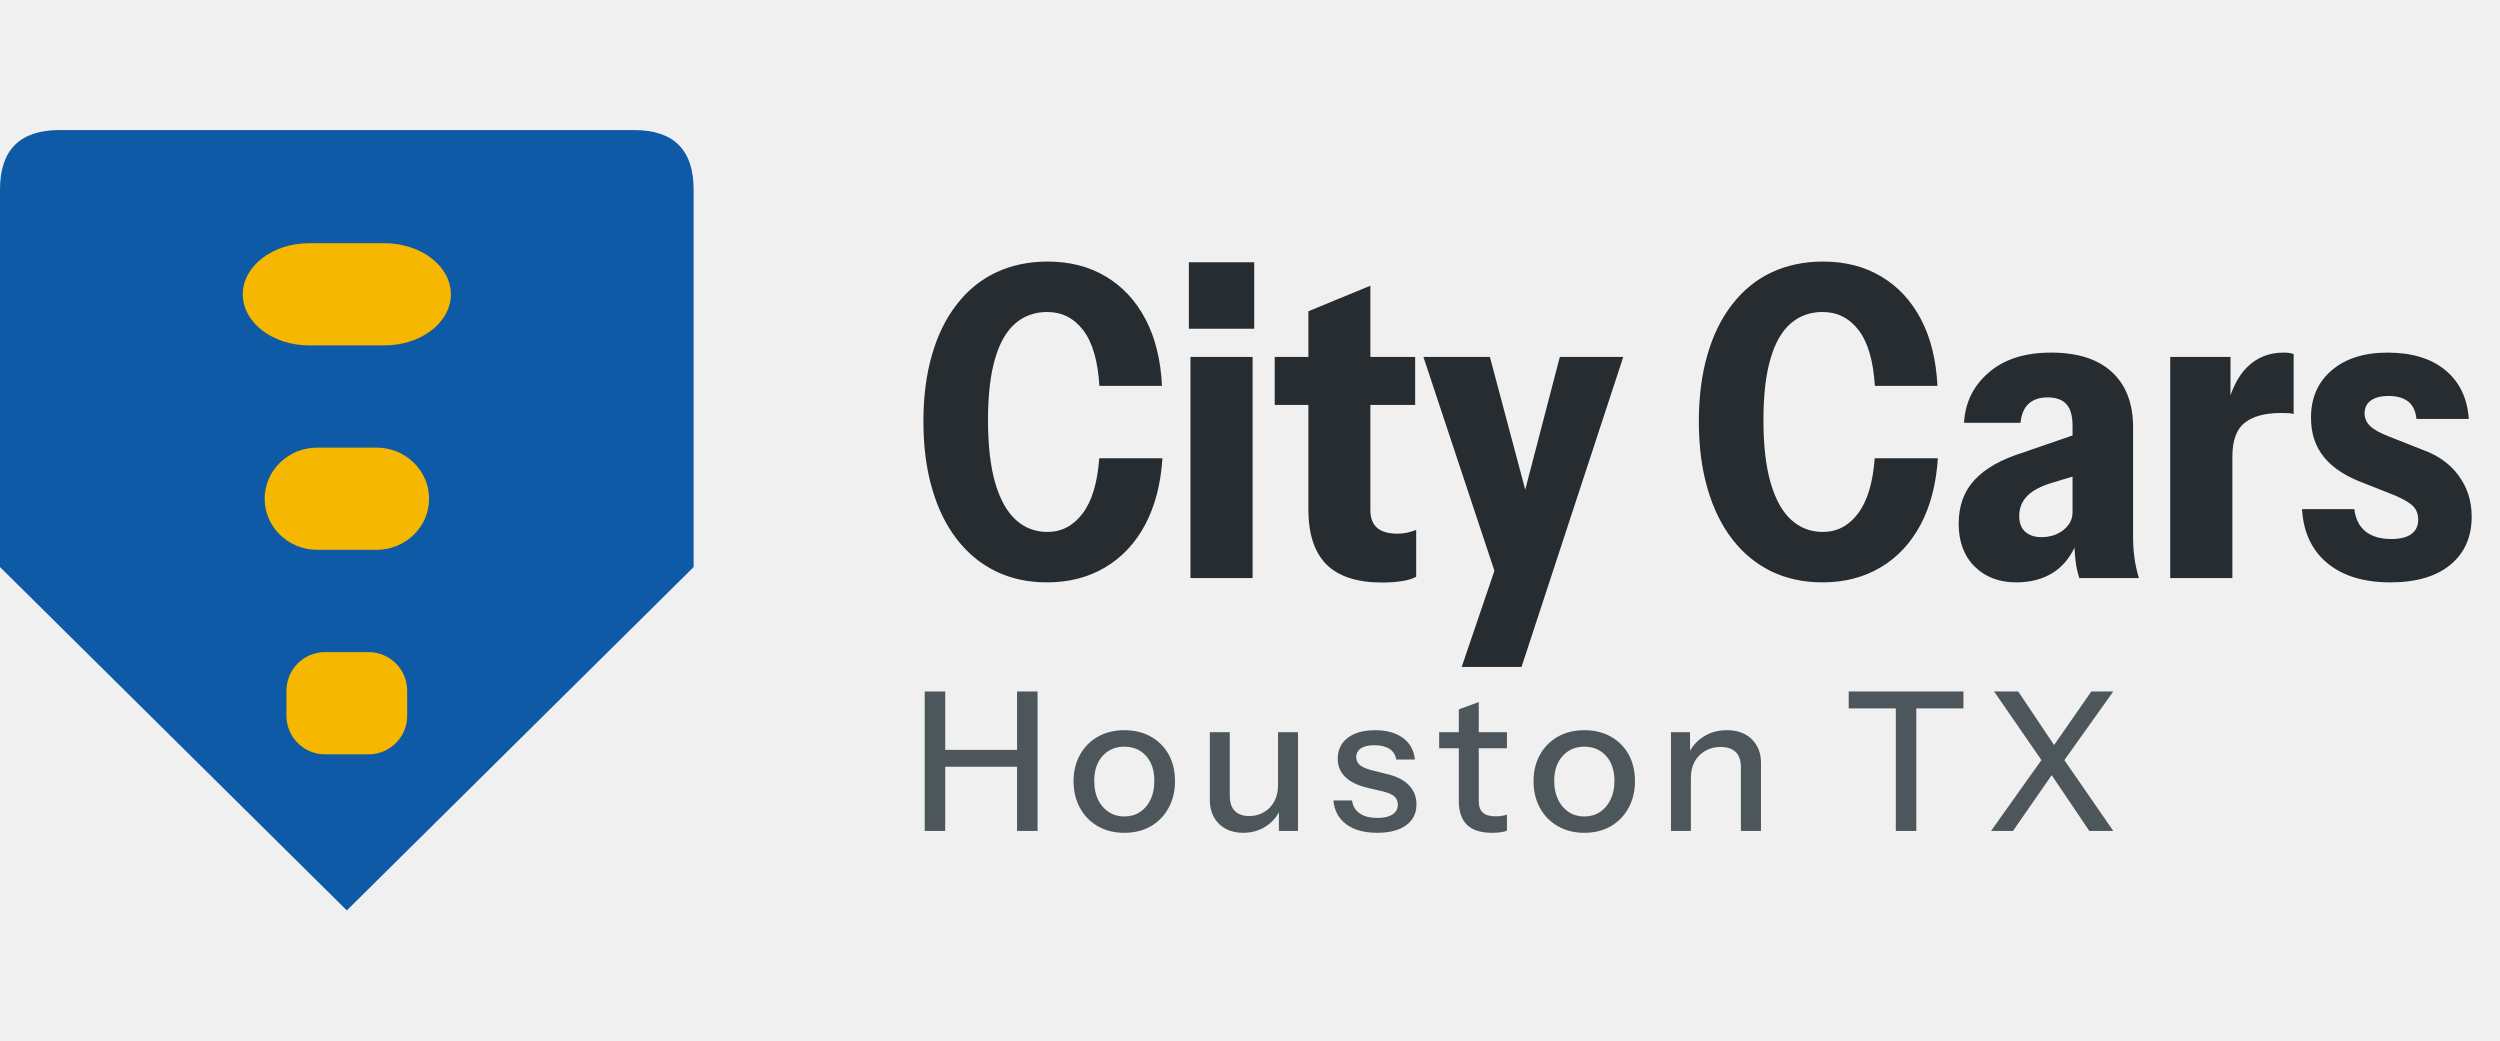
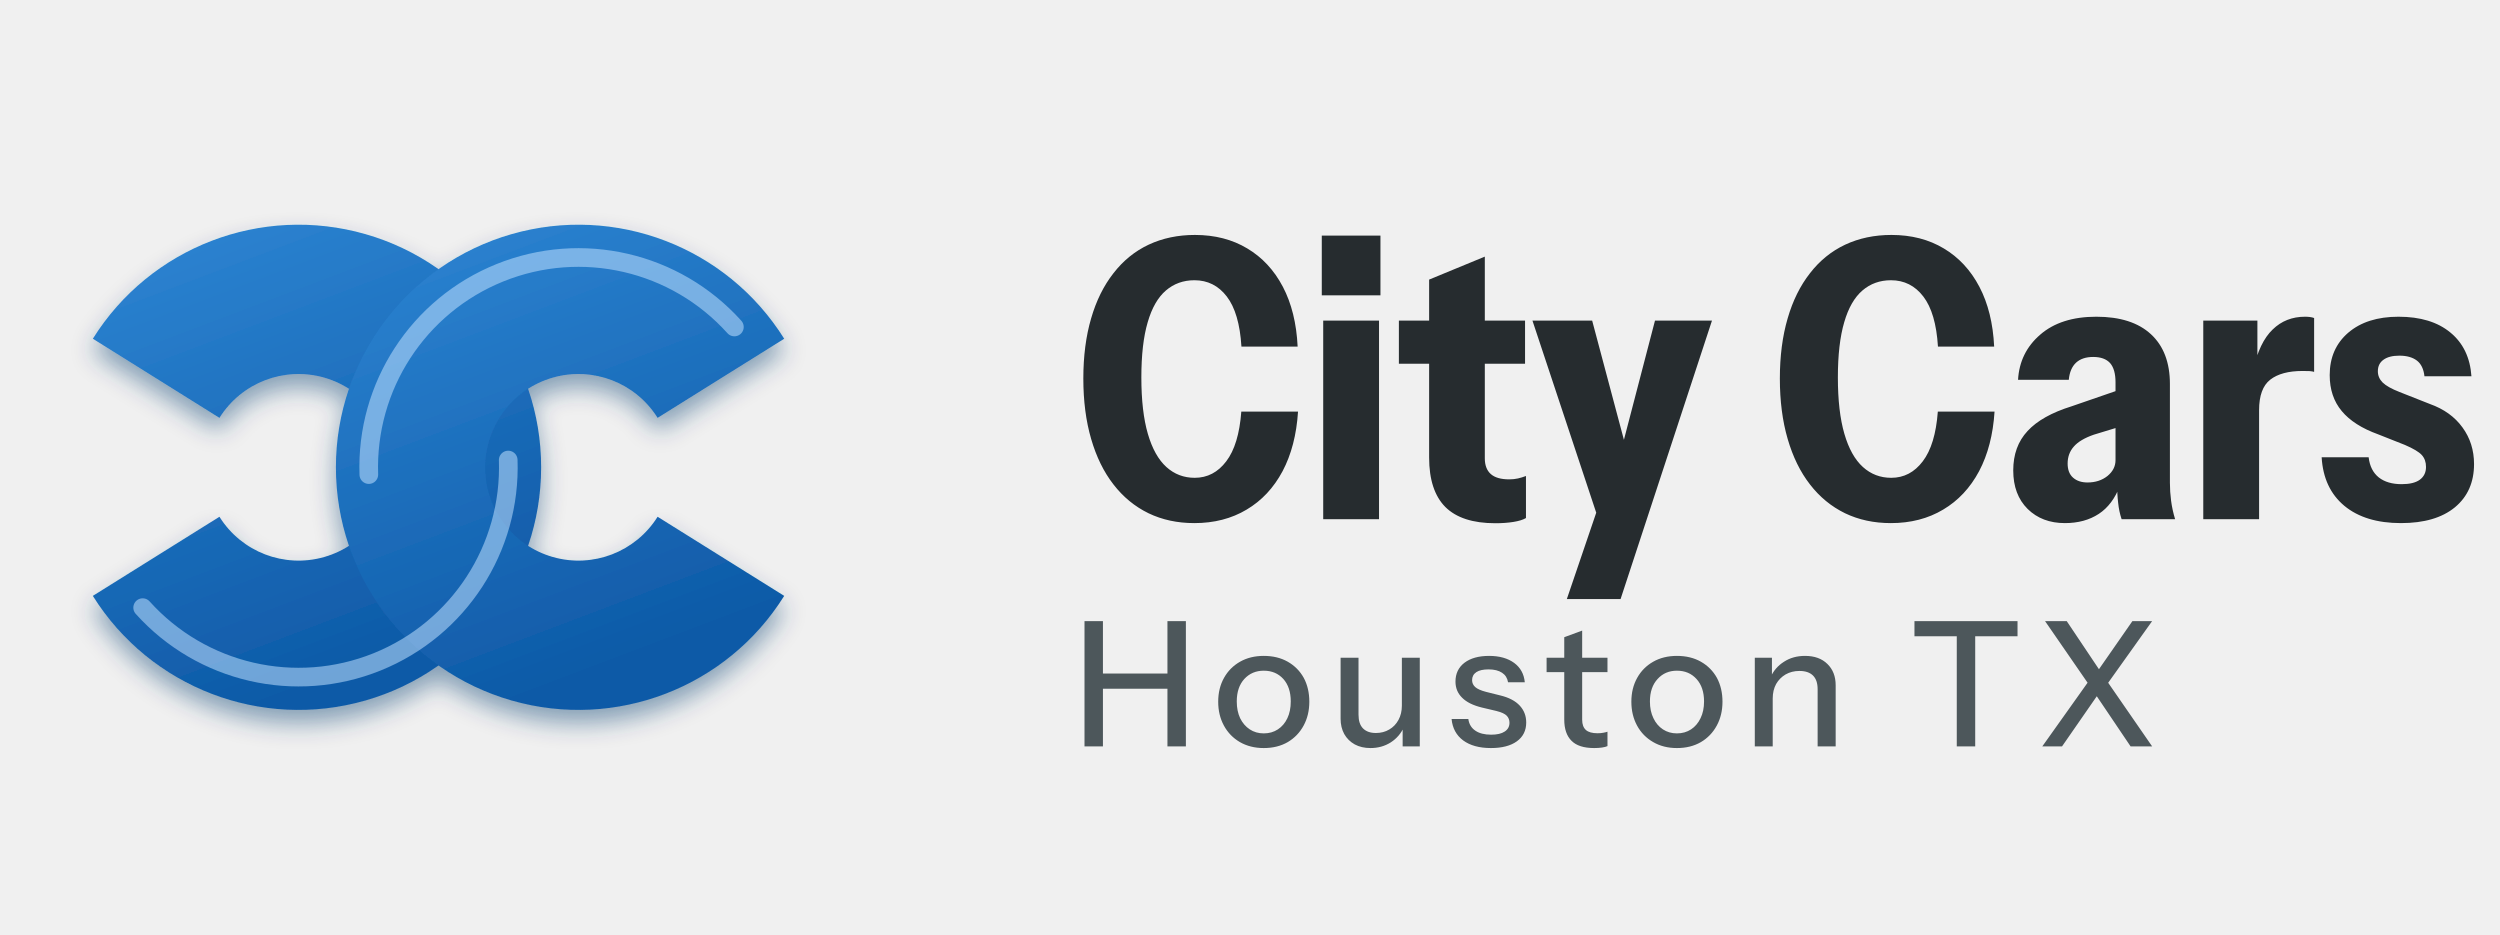
- <svg xmlns="http://www.w3.org/2000/svg" viewBox="0 0 173.0 72" role="img" aria-label="City Cars Houston TX">
-   <style>@media (prefers-color-scheme:dark){.llm{fill:#6FB2F2}.llt{fill:#FFF}.llu{fill:#C4CCCA}}</style>
-   <g transform="translate(0 9) scale(0.75)">
-     <g class="llm" fill="#0E5AA7">
-       <path d="M5.5 0 L58.5 0 Q64 0 64 5.5 L64 40.32 L32 72 L0 40.32 L0 5.5 Q0 0 5.5 0 Z" />
+ <svg xmlns="http://www.w3.org/2000/svg" viewBox="0 0 192.6 72" role="img" aria-label="City Cars Houston TX">
+   <g transform="translate(0 13) scale(0.7188)">
+     <defs>
+       <linearGradient id="llg" x1="0" y1="0" x2="0.35" y2="1">
+         <stop offset="0" stop-color="#2E86D4" />
+         <stop offset="1" stop-color="#0E5AA7" />
+       </linearGradient>
+       <filter id="llf" x="-40%" y="-40%" width="180%" height="180%">
+         <feDropShadow dx="0" dy="1.4" stdDeviation="1.3" flood-color="#073E70" flood-opacity="0.45" />
+       </filter>
+     </defs>
+     <g filter="url(#llf)">
+       <path d="M9.95 45.78 A26.00 26.00 0 1 0 9.95 18.22 L23.52 26.70 A10.00 10.00 0 1 1 23.52 37.30 Z" fill="url(#llg)" />
+       <path d="M84.05 18.22 A26.00 26.00 0 1 0 84.05 45.78 L70.48 37.30 A10.00 10.00 0 1 1 70.48 26.70 Z" fill="url(#llg)" />
    </g>
-     <rect x="22.40" y="10.44" width="19.20" height="9.43" rx="6.14" fill="#F5B700" />
-     <rect x="24.42" y="29.30" width="15.17" height="9.43" rx="4.85" fill="#F5B700" />
-     <rect x="26.43" y="48.17" width="11.14" height="9.43" rx="3.56" fill="#F5B700" />
+     <path d="M15.29 47.04 A22.48 22.48 0 0 0 54.47 31.22" fill="none" stroke="#BFE0FF" stroke-width="2" stroke-linecap="round" opacity="0.55" />
+     <path d="M78.71 16.96 A22.48 22.48 0 0 0 39.53 32.78" fill="none" stroke="#BFE0FF" stroke-width="2" stroke-linecap="round" opacity="0.55" />
  </g>
-   <path class="llt" transform="translate(63.00 40)" d="M9.45 0.30Q7.50 0.30 5.92 -0.46Q4.34 -1.23 3.22 -2.68Q2.10 -4.12 1.50 -6.19Q0.90 -8.25 0.90 -10.84Q0.90 -13.42 1.50 -15.47Q2.09 -17.51 3.22 -18.95Q4.34 -20.40 5.93 -21.15Q7.53 -21.90 9.50 -21.90Q11.80 -21.90 13.53 -20.86Q15.26 -19.83 16.27 -17.91Q17.28 -15.99 17.41 -13.30H13.08Q12.92 -15.90 11.95 -17.16Q10.99 -18.41 9.46 -18.41Q8.18 -18.41 7.26 -17.62Q6.34 -16.83 5.86 -15.18Q5.37 -13.52 5.37 -10.92Q5.37 -8.30 5.87 -6.58Q6.37 -4.86 7.30 -4.02Q8.22 -3.19 9.48 -3.19Q10.95 -3.19 11.91 -4.46Q12.88 -5.73 13.07 -8.29H17.44Q17.27 -5.63 16.25 -3.70Q15.22 -1.77 13.48 -0.74Q11.74 0.30 9.45 0.30Z M19.38 0.00V-15.30H23.68V0.00ZM19.27 -17.25V-21.85H23.79V-17.25Z M32.64 0.31Q30.05 0.31 28.79 -0.94Q27.54 -2.20 27.54 -4.75V-18.46L31.83 -20.23V-4.69Q31.83 -3.89 32.29 -3.48Q32.75 -3.07 33.71 -3.07Q34.07 -3.07 34.38 -3.14Q34.69 -3.21 35.00 -3.33V-0.09Q34.66 0.11 34.03 0.21Q33.41 0.31 32.64 0.31ZM25.21 -11.98V-15.30H34.93V-11.98Z M38.15 6.15 41.24 -2.93 41.99 -3.98 44.94 -15.30H49.33L42.29 6.15ZM40.63 0.15 35.50 -15.30H40.10L43.72 -1.71Z M63.11 0.30Q61.16 0.30 59.58 -0.46Q58.00 -1.23 56.88 -2.68Q55.76 -4.12 55.16 -6.19Q54.56 -8.25 54.56 -10.84Q54.56 -13.42 55.16 -15.47Q55.75 -17.51 56.88 -18.95Q58.00 -20.40 59.59 -21.15Q61.19 -21.90 63.16 -21.90Q65.46 -21.90 67.19 -20.86Q68.92 -19.83 69.93 -17.91Q70.94 -15.99 71.07 -13.30H66.74Q66.58 -15.90 65.61 -17.16Q64.65 -18.41 63.12 -18.41Q61.84 -18.41 60.92 -17.62Q60.00 -16.83 59.52 -15.18Q59.03 -13.52 59.03 -10.92Q59.03 -8.30 59.53 -6.58Q60.03 -4.86 60.96 -4.02Q61.88 -3.19 63.14 -3.19Q64.61 -3.19 65.57 -4.46Q66.54 -5.73 66.73 -8.29H71.10Q70.93 -5.63 69.91 -3.70Q68.88 -1.77 67.14 -0.74Q65.40 0.30 63.11 0.30Z M80.89 0.00Q80.69 -0.59 80.62 -1.28Q80.54 -1.97 80.54 -2.80H80.42V-10.55Q80.42 -11.55 80.00 -12.03Q79.57 -12.50 78.70 -12.50Q77.86 -12.50 77.38 -12.06Q76.90 -11.61 76.82 -10.74H72.91Q73.03 -12.85 74.62 -14.22Q76.21 -15.60 78.94 -15.60Q81.69 -15.60 83.15 -14.25Q84.61 -12.90 84.61 -10.42V-2.80Q84.61 -2.12 84.70 -1.43Q84.79 -0.73 85.01 0.00ZM76.52 0.30Q74.76 0.30 73.65 -0.79Q72.54 -1.89 72.54 -3.76Q72.54 -5.61 73.64 -6.79Q74.73 -7.98 77.04 -8.70L81.30 -10.17V-7.29L78.74 -6.51Q77.68 -6.14 77.21 -5.60Q76.73 -5.06 76.73 -4.29Q76.73 -3.57 77.15 -3.20Q77.57 -2.83 78.26 -2.83Q79.17 -2.83 79.80 -3.33Q80.42 -3.84 80.42 -4.55L80.76 -2.58Q80.20 -1.11 79.13 -0.41Q78.05 0.30 76.52 0.30Z M87.18 0.00V-15.30H91.35V-11.60H91.48V0.00ZM91.48 -8.40 91.03 -11.51Q91.50 -13.63 92.52 -14.61Q93.53 -15.60 95.02 -15.60Q95.45 -15.60 95.72 -15.50V-11.35Q95.60 -11.39 95.38 -11.41Q95.17 -11.42 94.83 -11.42Q93.20 -11.42 92.34 -10.75Q91.48 -10.08 91.48 -8.40Z M102.41 0.30Q99.66 0.30 98.05 -1.03Q96.44 -2.37 96.30 -4.77H99.92Q100.04 -3.75 100.70 -3.22Q101.36 -2.70 102.47 -2.70Q103.39 -2.70 103.86 -3.04Q104.34 -3.39 104.34 -4.03Q104.34 -4.59 104.01 -4.95Q103.69 -5.30 102.72 -5.72L100.65 -6.54Q98.77 -7.22 97.85 -8.33Q96.92 -9.44 96.92 -11.10Q96.92 -13.14 98.35 -14.37Q99.79 -15.60 102.22 -15.60Q104.75 -15.60 106.22 -14.38Q107.69 -13.17 107.84 -11.01H104.22Q104.13 -11.84 103.64 -12.22Q103.14 -12.60 102.29 -12.60Q101.50 -12.60 101.07 -12.29Q100.63 -11.98 100.63 -11.40Q100.63 -10.90 101.00 -10.53Q101.38 -10.16 102.30 -9.80L104.63 -8.88Q106.26 -8.30 107.15 -7.07Q108.04 -5.85 108.04 -4.25Q108.04 -2.14 106.57 -0.92Q105.09 0.30 102.41 0.30Z" fill="#262C2F" />
-   <path class="llu" transform="translate(63.00 57.5)" d="M0.99 0.00V-9.65H2.41V0.00ZM7.38 0.00V-9.65H8.80V0.00ZM1.69 -5.61H8.01V-4.44H1.69Z M14.80 0.13Q13.76 0.13 12.96 -0.33Q12.17 -0.79 11.73 -1.60Q11.29 -2.41 11.29 -3.44Q11.29 -4.48 11.74 -5.28Q12.18 -6.07 12.97 -6.52Q13.76 -6.97 14.80 -6.97Q15.86 -6.97 16.65 -6.52Q17.44 -6.07 17.88 -5.28Q18.31 -4.48 18.31 -3.44Q18.31 -2.41 17.87 -1.60Q17.43 -0.79 16.65 -0.33Q15.86 0.13 14.80 0.13ZM14.80 -1.00Q15.42 -1.00 15.89 -1.31Q16.36 -1.62 16.62 -2.17Q16.88 -2.72 16.88 -3.46Q16.88 -4.55 16.31 -5.19Q15.73 -5.83 14.80 -5.83Q13.89 -5.83 13.30 -5.19Q12.72 -4.55 12.72 -3.46Q12.72 -2.72 12.98 -2.17Q13.25 -1.62 13.72 -1.31Q14.19 -1.00 14.80 -1.00Z M23.02 0.13Q22.33 0.13 21.81 -0.15Q21.29 -0.44 21.00 -0.95Q20.72 -1.47 20.72 -2.12V-6.83H22.10V-2.44Q22.10 -1.73 22.45 -1.38Q22.80 -1.03 23.44 -1.03Q24.02 -1.03 24.47 -1.30Q24.92 -1.56 25.18 -2.04Q25.44 -2.52 25.44 -3.14L25.61 -1.51Q25.28 -0.76 24.59 -0.31Q23.90 0.13 23.02 0.13ZM25.50 0.00V-1.61H25.44V-6.83H26.82V0.00Z M32.30 0.13Q30.96 0.13 30.16 -0.46Q29.37 -1.05 29.27 -2.11H30.56Q30.64 -1.52 31.10 -1.21Q31.55 -0.90 32.32 -0.90Q33.00 -0.90 33.36 -1.14Q33.73 -1.38 33.73 -1.82Q33.73 -2.14 33.52 -2.36Q33.31 -2.58 32.71 -2.73L31.61 -2.99Q30.58 -3.24 30.08 -3.75Q29.57 -4.25 29.57 -4.99Q29.57 -5.91 30.26 -6.44Q30.96 -6.97 32.16 -6.97Q33.35 -6.97 34.09 -6.43Q34.82 -5.89 34.91 -4.94H33.62Q33.54 -5.42 33.16 -5.67Q32.77 -5.93 32.12 -5.93Q31.50 -5.93 31.18 -5.72Q30.85 -5.50 30.85 -5.10Q30.85 -4.79 31.09 -4.57Q31.34 -4.35 31.92 -4.20L33.04 -3.92Q34.02 -3.68 34.52 -3.14Q35.02 -2.60 35.02 -1.84Q35.02 -0.91 34.30 -0.39Q33.58 0.13 32.30 0.13Z M40.26 0.13Q39.06 0.13 38.51 -0.43Q37.95 -0.98 37.95 -2.07V-8.41L39.33 -8.92V-2.05Q39.33 -1.52 39.62 -1.26Q39.90 -1.01 40.52 -1.01Q40.77 -1.01 40.96 -1.05Q41.14 -1.08 41.28 -1.13V-0.02Q41.13 0.05 40.86 0.09Q40.59 0.13 40.26 0.13ZM36.59 -5.72V-6.83H41.28V-5.72Z M46.63 0.13Q45.59 0.13 44.80 -0.33Q44.00 -0.79 43.56 -1.60Q43.12 -2.41 43.12 -3.44Q43.12 -4.48 43.57 -5.28Q44.01 -6.07 44.80 -6.52Q45.59 -6.97 46.63 -6.97Q47.69 -6.97 48.48 -6.52Q49.27 -6.07 49.71 -5.28Q50.14 -4.48 50.14 -3.44Q50.14 -2.41 49.70 -1.60Q49.26 -0.79 48.48 -0.33Q47.69 0.13 46.63 0.13ZM46.63 -1.00Q47.25 -1.00 47.72 -1.31Q48.19 -1.62 48.45 -2.17Q48.72 -2.72 48.72 -3.46Q48.72 -4.55 48.14 -5.19Q47.56 -5.83 46.63 -5.83Q45.72 -5.83 45.14 -5.19Q44.55 -4.55 44.55 -3.46Q44.55 -2.72 44.82 -2.17Q45.08 -1.62 45.55 -1.31Q46.02 -1.00 46.63 -1.00Z M52.63 0.00V-6.83H53.95V-5.23H54.01V0.00ZM57.47 0.00V-4.40Q57.47 -5.10 57.12 -5.45Q56.76 -5.81 56.07 -5.81Q55.47 -5.81 55.00 -5.54Q54.54 -5.27 54.27 -4.80Q54.01 -4.32 54.01 -3.69L53.84 -5.32Q54.18 -6.08 54.88 -6.52Q55.57 -6.97 56.50 -6.97Q57.59 -6.97 58.22 -6.35Q58.86 -5.73 58.86 -4.71V0.00Z M68.19 0.00V-8.48H64.93V-9.65H72.87V-8.48H69.61V0.00Z M81.58 0.00 78.60 -4.42 74.99 -9.65H76.66L79.46 -5.47L83.24 0.00ZM78.80 -5.45 81.72 -9.65H83.24L79.42 -4.29ZM79.24 -4.24 76.30 0.00H74.78L78.62 -5.40Z" fill="#4D575B" />
+   <path transform="translate(82.56 40)" d="M9.45 0.30Q7.50 0.30 5.92 -0.46Q4.34 -1.23 3.22 -2.68Q2.10 -4.12 1.50 -6.19Q0.90 -8.25 0.90 -10.84Q0.90 -13.42 1.50 -15.47Q2.09 -17.51 3.22 -18.95Q4.34 -20.40 5.93 -21.15Q7.53 -21.90 9.50 -21.90Q11.80 -21.90 13.53 -20.86Q15.26 -19.83 16.27 -17.91Q17.28 -15.99 17.41 -13.30H13.08Q12.92 -15.90 11.95 -17.16Q10.99 -18.41 9.46 -18.41Q8.18 -18.41 7.26 -17.62Q6.34 -16.83 5.86 -15.18Q5.37 -13.52 5.37 -10.92Q5.37 -8.30 5.87 -6.58Q6.37 -4.86 7.30 -4.02Q8.22 -3.19 9.48 -3.19Q10.95 -3.19 11.91 -4.46Q12.88 -5.73 13.07 -8.29H17.44Q17.27 -5.63 16.25 -3.70Q15.22 -1.77 13.48 -0.74Q11.74 0.30 9.45 0.30Z M19.38 0.00V-15.30H23.68V0.00ZM19.27 -17.25V-21.85H23.79V-17.25Z M32.64 0.31Q30.05 0.31 28.79 -0.94Q27.54 -2.20 27.54 -4.75V-18.46L31.83 -20.23V-4.69Q31.83 -3.89 32.29 -3.48Q32.75 -3.07 33.71 -3.07Q34.07 -3.07 34.38 -3.14Q34.69 -3.21 35.00 -3.33V-0.09Q34.66 0.11 34.03 0.21Q33.41 0.31 32.64 0.31ZM25.21 -11.98V-15.30H34.93V-11.98Z M38.15 6.15 41.24 -2.93 41.99 -3.98 44.94 -15.30H49.33L42.29 6.15ZM40.63 0.15 35.50 -15.30H40.10L43.72 -1.71Z M63.11 0.30Q61.16 0.30 59.58 -0.46Q58.00 -1.23 56.88 -2.68Q55.76 -4.12 55.16 -6.19Q54.56 -8.25 54.56 -10.84Q54.56 -13.42 55.16 -15.47Q55.75 -17.51 56.88 -18.95Q58.00 -20.40 59.59 -21.15Q61.19 -21.90 63.16 -21.90Q65.46 -21.90 67.19 -20.86Q68.92 -19.83 69.93 -17.91Q70.94 -15.99 71.07 -13.30H66.74Q66.58 -15.90 65.61 -17.16Q64.65 -18.41 63.12 -18.41Q61.84 -18.41 60.92 -17.62Q60.00 -16.83 59.52 -15.18Q59.03 -13.52 59.03 -10.92Q59.03 -8.30 59.53 -6.58Q60.03 -4.86 60.96 -4.02Q61.88 -3.19 63.14 -3.19Q64.61 -3.19 65.57 -4.46Q66.54 -5.73 66.73 -8.29H71.10Q70.93 -5.63 69.91 -3.70Q68.88 -1.77 67.14 -0.74Q65.40 0.30 63.11 0.30Z M80.89 0.00Q80.69 -0.59 80.62 -1.28Q80.54 -1.97 80.54 -2.80H80.42V-10.55Q80.42 -11.55 80.00 -12.03Q79.57 -12.50 78.70 -12.50Q77.86 -12.50 77.38 -12.06Q76.90 -11.61 76.82 -10.74H72.91Q73.03 -12.85 74.62 -14.22Q76.21 -15.60 78.94 -15.60Q81.69 -15.60 83.15 -14.25Q84.61 -12.90 84.61 -10.42V-2.80Q84.61 -2.12 84.70 -1.43Q84.79 -0.73 85.01 0.00ZM76.52 0.30Q74.76 0.30 73.65 -0.79Q72.54 -1.89 72.54 -3.76Q72.54 -5.61 73.64 -6.79Q74.73 -7.98 77.04 -8.70L81.30 -10.17V-7.29L78.74 -6.51Q77.68 -6.14 77.21 -5.60Q76.73 -5.06 76.73 -4.29Q76.73 -3.57 77.15 -3.20Q77.57 -2.83 78.26 -2.83Q79.17 -2.83 79.80 -3.33Q80.42 -3.84 80.42 -4.55L80.76 -2.58Q80.20 -1.11 79.13 -0.41Q78.05 0.30 76.52 0.30Z M87.18 0.00V-15.30H91.35V-11.60H91.48V0.00ZM91.48 -8.40 91.03 -11.51Q91.50 -13.63 92.52 -14.61Q93.53 -15.60 95.02 -15.60Q95.45 -15.60 95.72 -15.50V-11.35Q95.60 -11.39 95.38 -11.41Q95.17 -11.42 94.83 -11.42Q93.20 -11.42 92.34 -10.75Q91.48 -10.08 91.48 -8.40Z M102.41 0.30Q99.66 0.30 98.05 -1.03Q96.44 -2.37 96.30 -4.77H99.92Q100.04 -3.75 100.70 -3.22Q101.36 -2.70 102.47 -2.70Q103.39 -2.70 103.86 -3.04Q104.34 -3.39 104.34 -4.03Q104.34 -4.59 104.01 -4.95Q103.69 -5.30 102.72 -5.72L100.65 -6.54Q98.77 -7.22 97.85 -8.33Q96.92 -9.44 96.92 -11.10Q96.92 -13.14 98.35 -14.37Q99.79 -15.60 102.22 -15.60Q104.75 -15.60 106.22 -14.38Q107.69 -13.17 107.84 -11.01H104.22Q104.13 -11.84 103.64 -12.22Q103.14 -12.60 102.29 -12.60Q101.50 -12.60 101.07 -12.29Q100.63 -11.98 100.63 -11.40Q100.63 -10.90 101.00 -10.53Q101.38 -10.16 102.30 -9.80L104.63 -8.88Q106.26 -8.30 107.15 -7.07Q108.04 -5.85 108.04 -4.25Q108.04 -2.14 106.57 -0.92Q105.09 0.30 102.41 0.30Z" fill="#262C2F" />
+   <path transform="translate(82.56 57.5)" d="M0.99 0.00V-9.65H2.41V0.00ZM7.38 0.00V-9.65H8.80V0.00ZM1.69 -5.61H8.01V-4.44H1.69Z M14.80 0.13Q13.76 0.13 12.96 -0.33Q12.17 -0.79 11.73 -1.60Q11.29 -2.41 11.29 -3.44Q11.29 -4.48 11.74 -5.28Q12.18 -6.07 12.97 -6.52Q13.76 -6.97 14.80 -6.97Q15.86 -6.97 16.65 -6.52Q17.44 -6.07 17.88 -5.28Q18.31 -4.48 18.31 -3.44Q18.31 -2.41 17.87 -1.60Q17.43 -0.79 16.65 -0.33Q15.86 0.13 14.80 0.13ZM14.80 -1.00Q15.42 -1.00 15.89 -1.31Q16.36 -1.62 16.62 -2.17Q16.88 -2.72 16.88 -3.46Q16.88 -4.55 16.31 -5.19Q15.73 -5.83 14.80 -5.83Q13.89 -5.83 13.30 -5.19Q12.72 -4.55 12.72 -3.46Q12.72 -2.72 12.98 -2.17Q13.25 -1.62 13.72 -1.31Q14.19 -1.00 14.80 -1.00Z M23.02 0.13Q22.33 0.13 21.81 -0.15Q21.29 -0.44 21.00 -0.95Q20.72 -1.47 20.72 -2.12V-6.83H22.10V-2.44Q22.10 -1.73 22.45 -1.38Q22.80 -1.03 23.44 -1.03Q24.02 -1.03 24.47 -1.30Q24.92 -1.56 25.18 -2.04Q25.44 -2.52 25.44 -3.14L25.61 -1.51Q25.28 -0.76 24.59 -0.31Q23.90 0.13 23.02 0.13ZM25.50 0.00V-1.61H25.44V-6.83H26.82V0.00Z M32.30 0.13Q30.96 0.13 30.16 -0.46Q29.37 -1.05 29.27 -2.11H30.56Q30.64 -1.52 31.10 -1.21Q31.55 -0.90 32.32 -0.90Q33.00 -0.90 33.36 -1.14Q33.73 -1.38 33.73 -1.82Q33.73 -2.14 33.52 -2.36Q33.31 -2.58 32.71 -2.73L31.61 -2.99Q30.58 -3.24 30.08 -3.75Q29.57 -4.25 29.57 -4.99Q29.57 -5.91 30.26 -6.44Q30.96 -6.97 32.16 -6.97Q33.35 -6.97 34.09 -6.43Q34.82 -5.89 34.91 -4.94H33.62Q33.54 -5.42 33.16 -5.67Q32.77 -5.93 32.12 -5.93Q31.50 -5.93 31.18 -5.72Q30.85 -5.50 30.85 -5.10Q30.85 -4.79 31.09 -4.57Q31.34 -4.35 31.92 -4.20L33.04 -3.92Q34.02 -3.68 34.52 -3.14Q35.02 -2.60 35.02 -1.84Q35.02 -0.91 34.30 -0.39Q33.58 0.13 32.30 0.13Z M40.26 0.13Q39.06 0.13 38.51 -0.43Q37.95 -0.98 37.95 -2.07V-8.41L39.33 -8.92V-2.05Q39.33 -1.52 39.62 -1.26Q39.90 -1.01 40.52 -1.01Q40.77 -1.01 40.96 -1.05Q41.14 -1.08 41.28 -1.13V-0.02Q41.13 0.05 40.86 0.09Q40.59 0.13 40.26 0.13ZM36.59 -5.72V-6.83H41.28V-5.72Z M46.63 0.13Q45.59 0.13 44.80 -0.33Q44.00 -0.79 43.56 -1.60Q43.12 -2.41 43.12 -3.44Q43.12 -4.48 43.57 -5.28Q44.01 -6.07 44.80 -6.52Q45.59 -6.97 46.63 -6.97Q47.69 -6.97 48.48 -6.52Q49.27 -6.07 49.71 -5.28Q50.14 -4.48 50.14 -3.44Q50.14 -2.41 49.70 -1.60Q49.26 -0.79 48.48 -0.33Q47.69 0.13 46.63 0.13ZM46.63 -1.00Q47.25 -1.00 47.72 -1.31Q48.19 -1.62 48.45 -2.17Q48.72 -2.72 48.72 -3.46Q48.72 -4.55 48.14 -5.19Q47.56 -5.83 46.63 -5.83Q45.72 -5.83 45.14 -5.19Q44.55 -4.55 44.55 -3.46Q44.55 -2.72 44.82 -2.17Q45.08 -1.62 45.55 -1.31Q46.02 -1.00 46.63 -1.00Z M52.63 0.00V-6.83H53.95V-5.23H54.01V0.00ZM57.47 0.00V-4.40Q57.47 -5.10 57.12 -5.45Q56.76 -5.81 56.07 -5.81Q55.47 -5.81 55.00 -5.54Q54.54 -5.27 54.27 -4.80Q54.01 -4.32 54.01 -3.69L53.84 -5.32Q54.18 -6.08 54.88 -6.52Q55.57 -6.97 56.50 -6.97Q57.59 -6.97 58.22 -6.35Q58.86 -5.73 58.86 -4.71V0.00Z M68.19 0.00V-8.48H64.93V-9.65H72.87V-8.48H69.61V0.00Z M81.58 0.00 78.60 -4.42 74.99 -9.65H76.66L79.46 -5.47L83.24 0.00ZM78.80 -5.45 81.72 -9.65H83.24L79.42 -4.29ZM79.24 -4.24 76.30 0.00H74.78L78.62 -5.40Z" fill="#4D575B" />
</svg>
